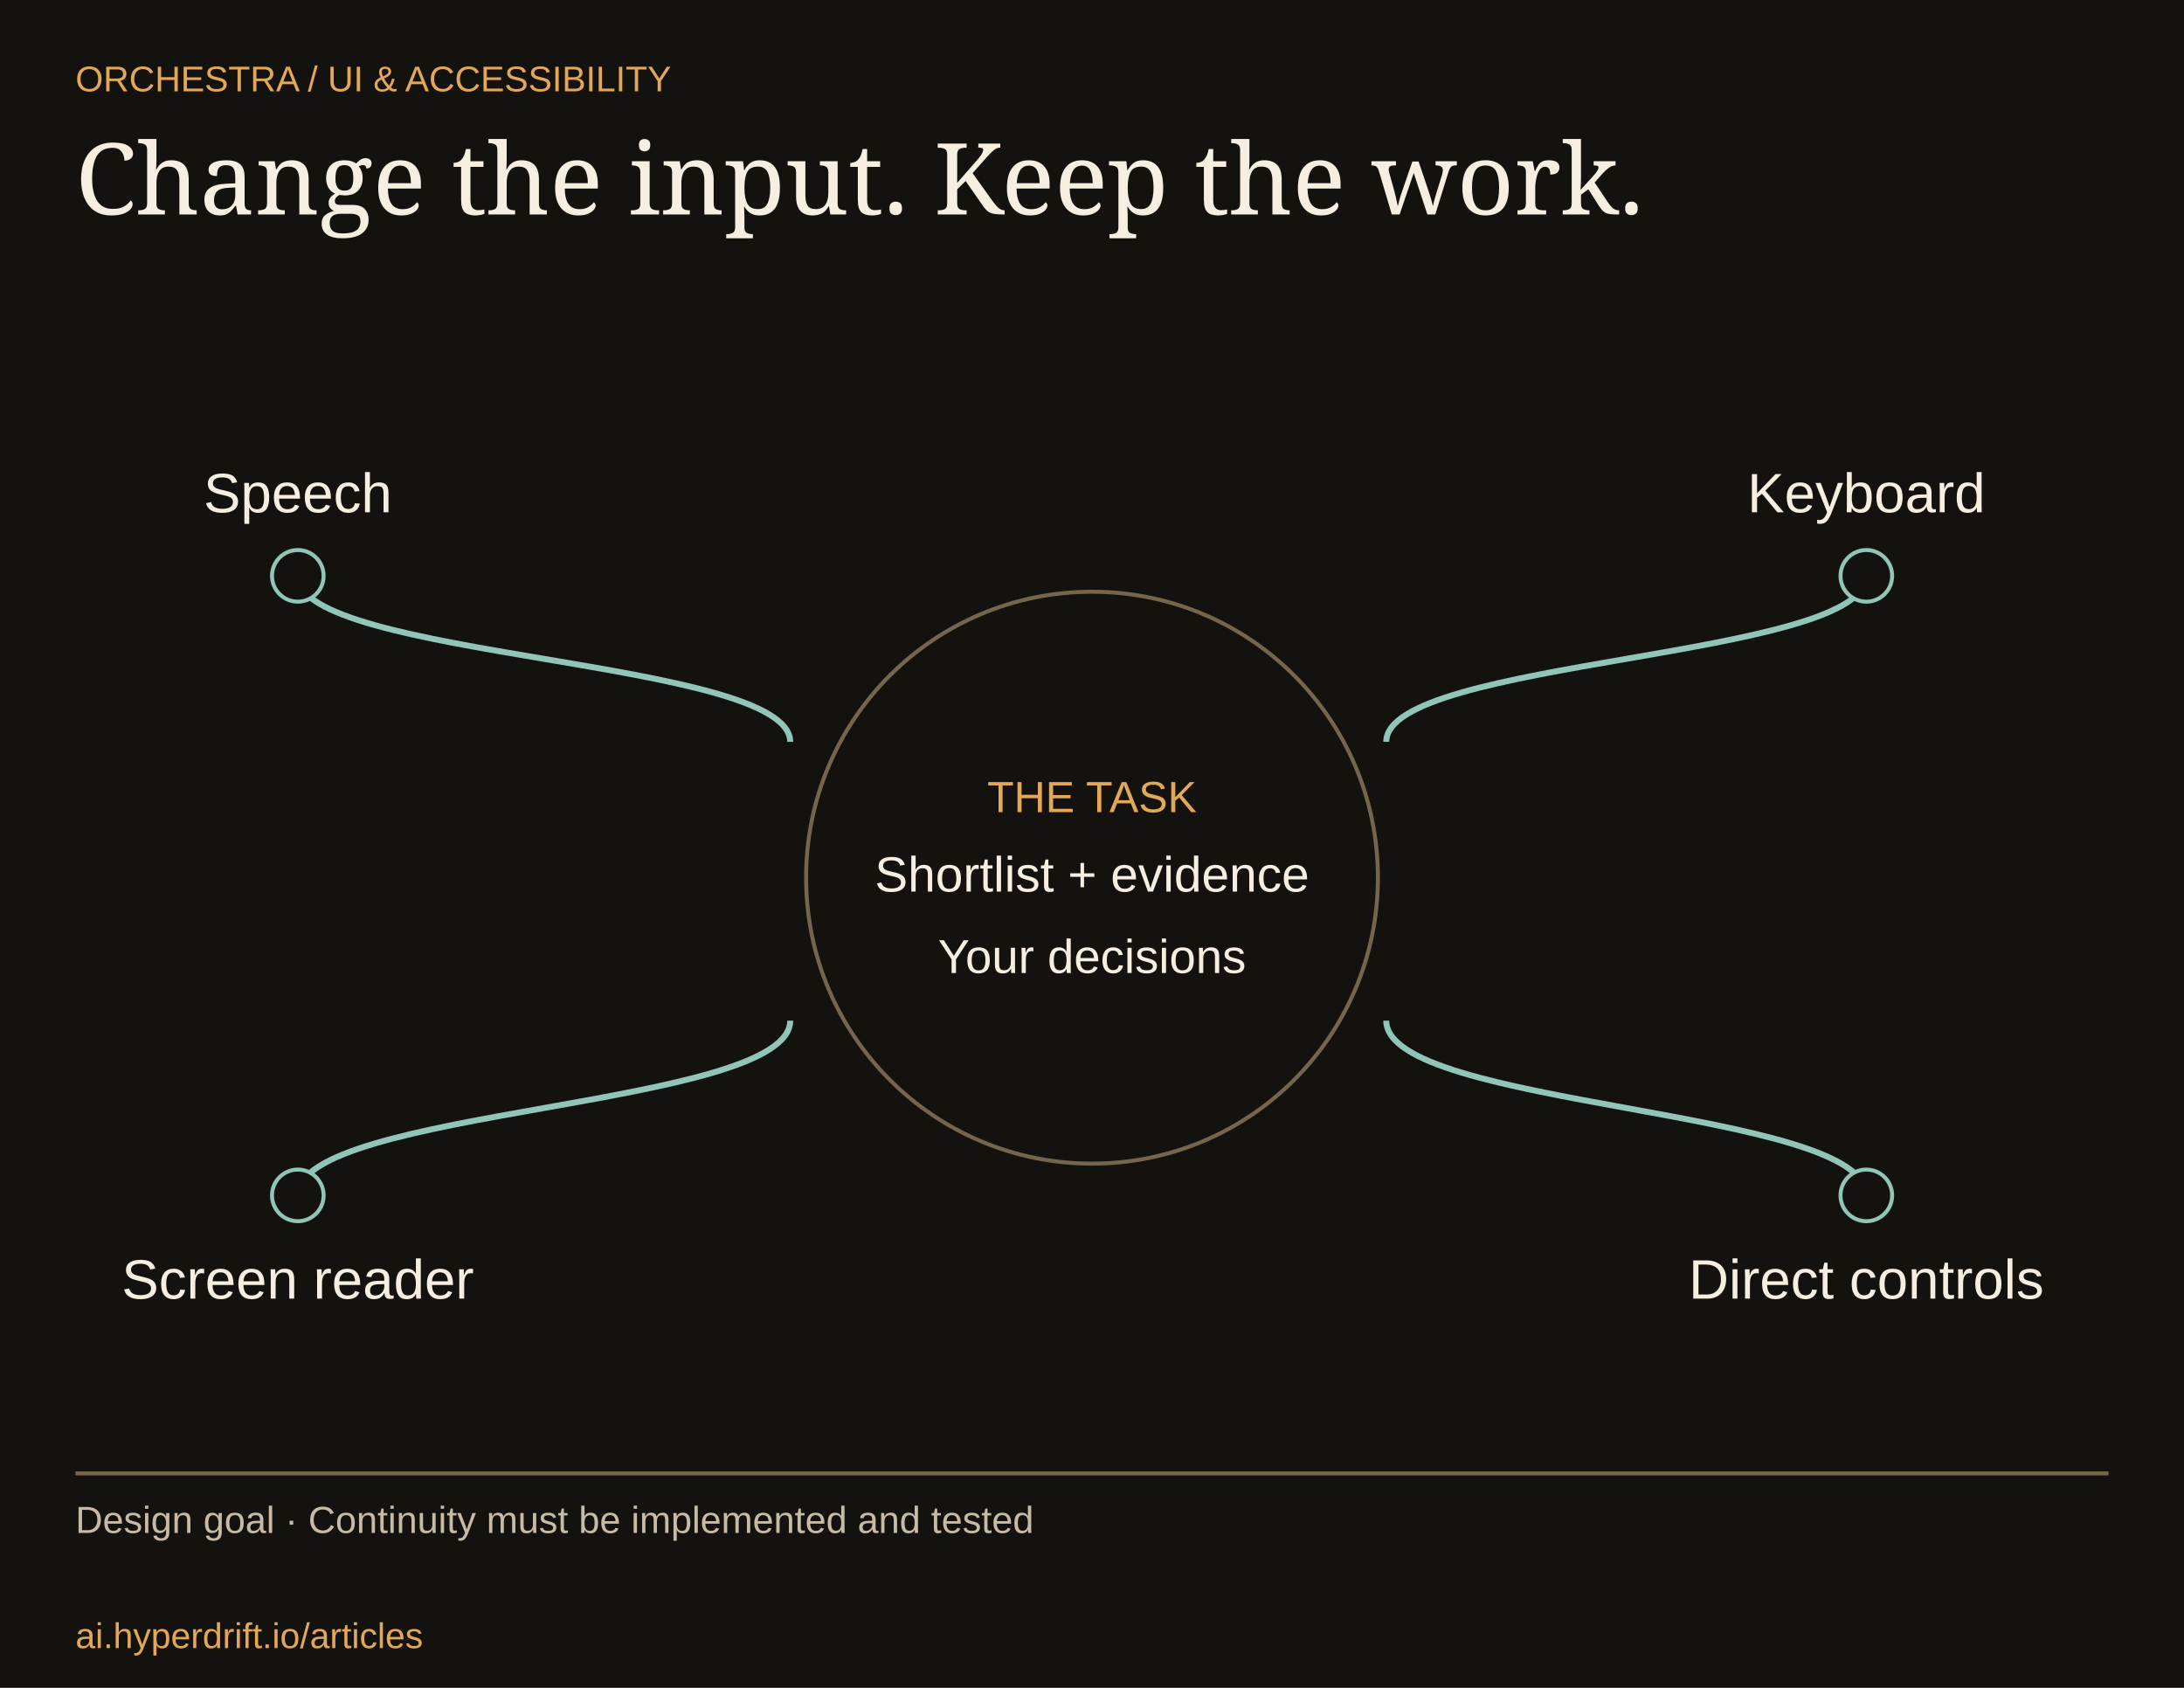
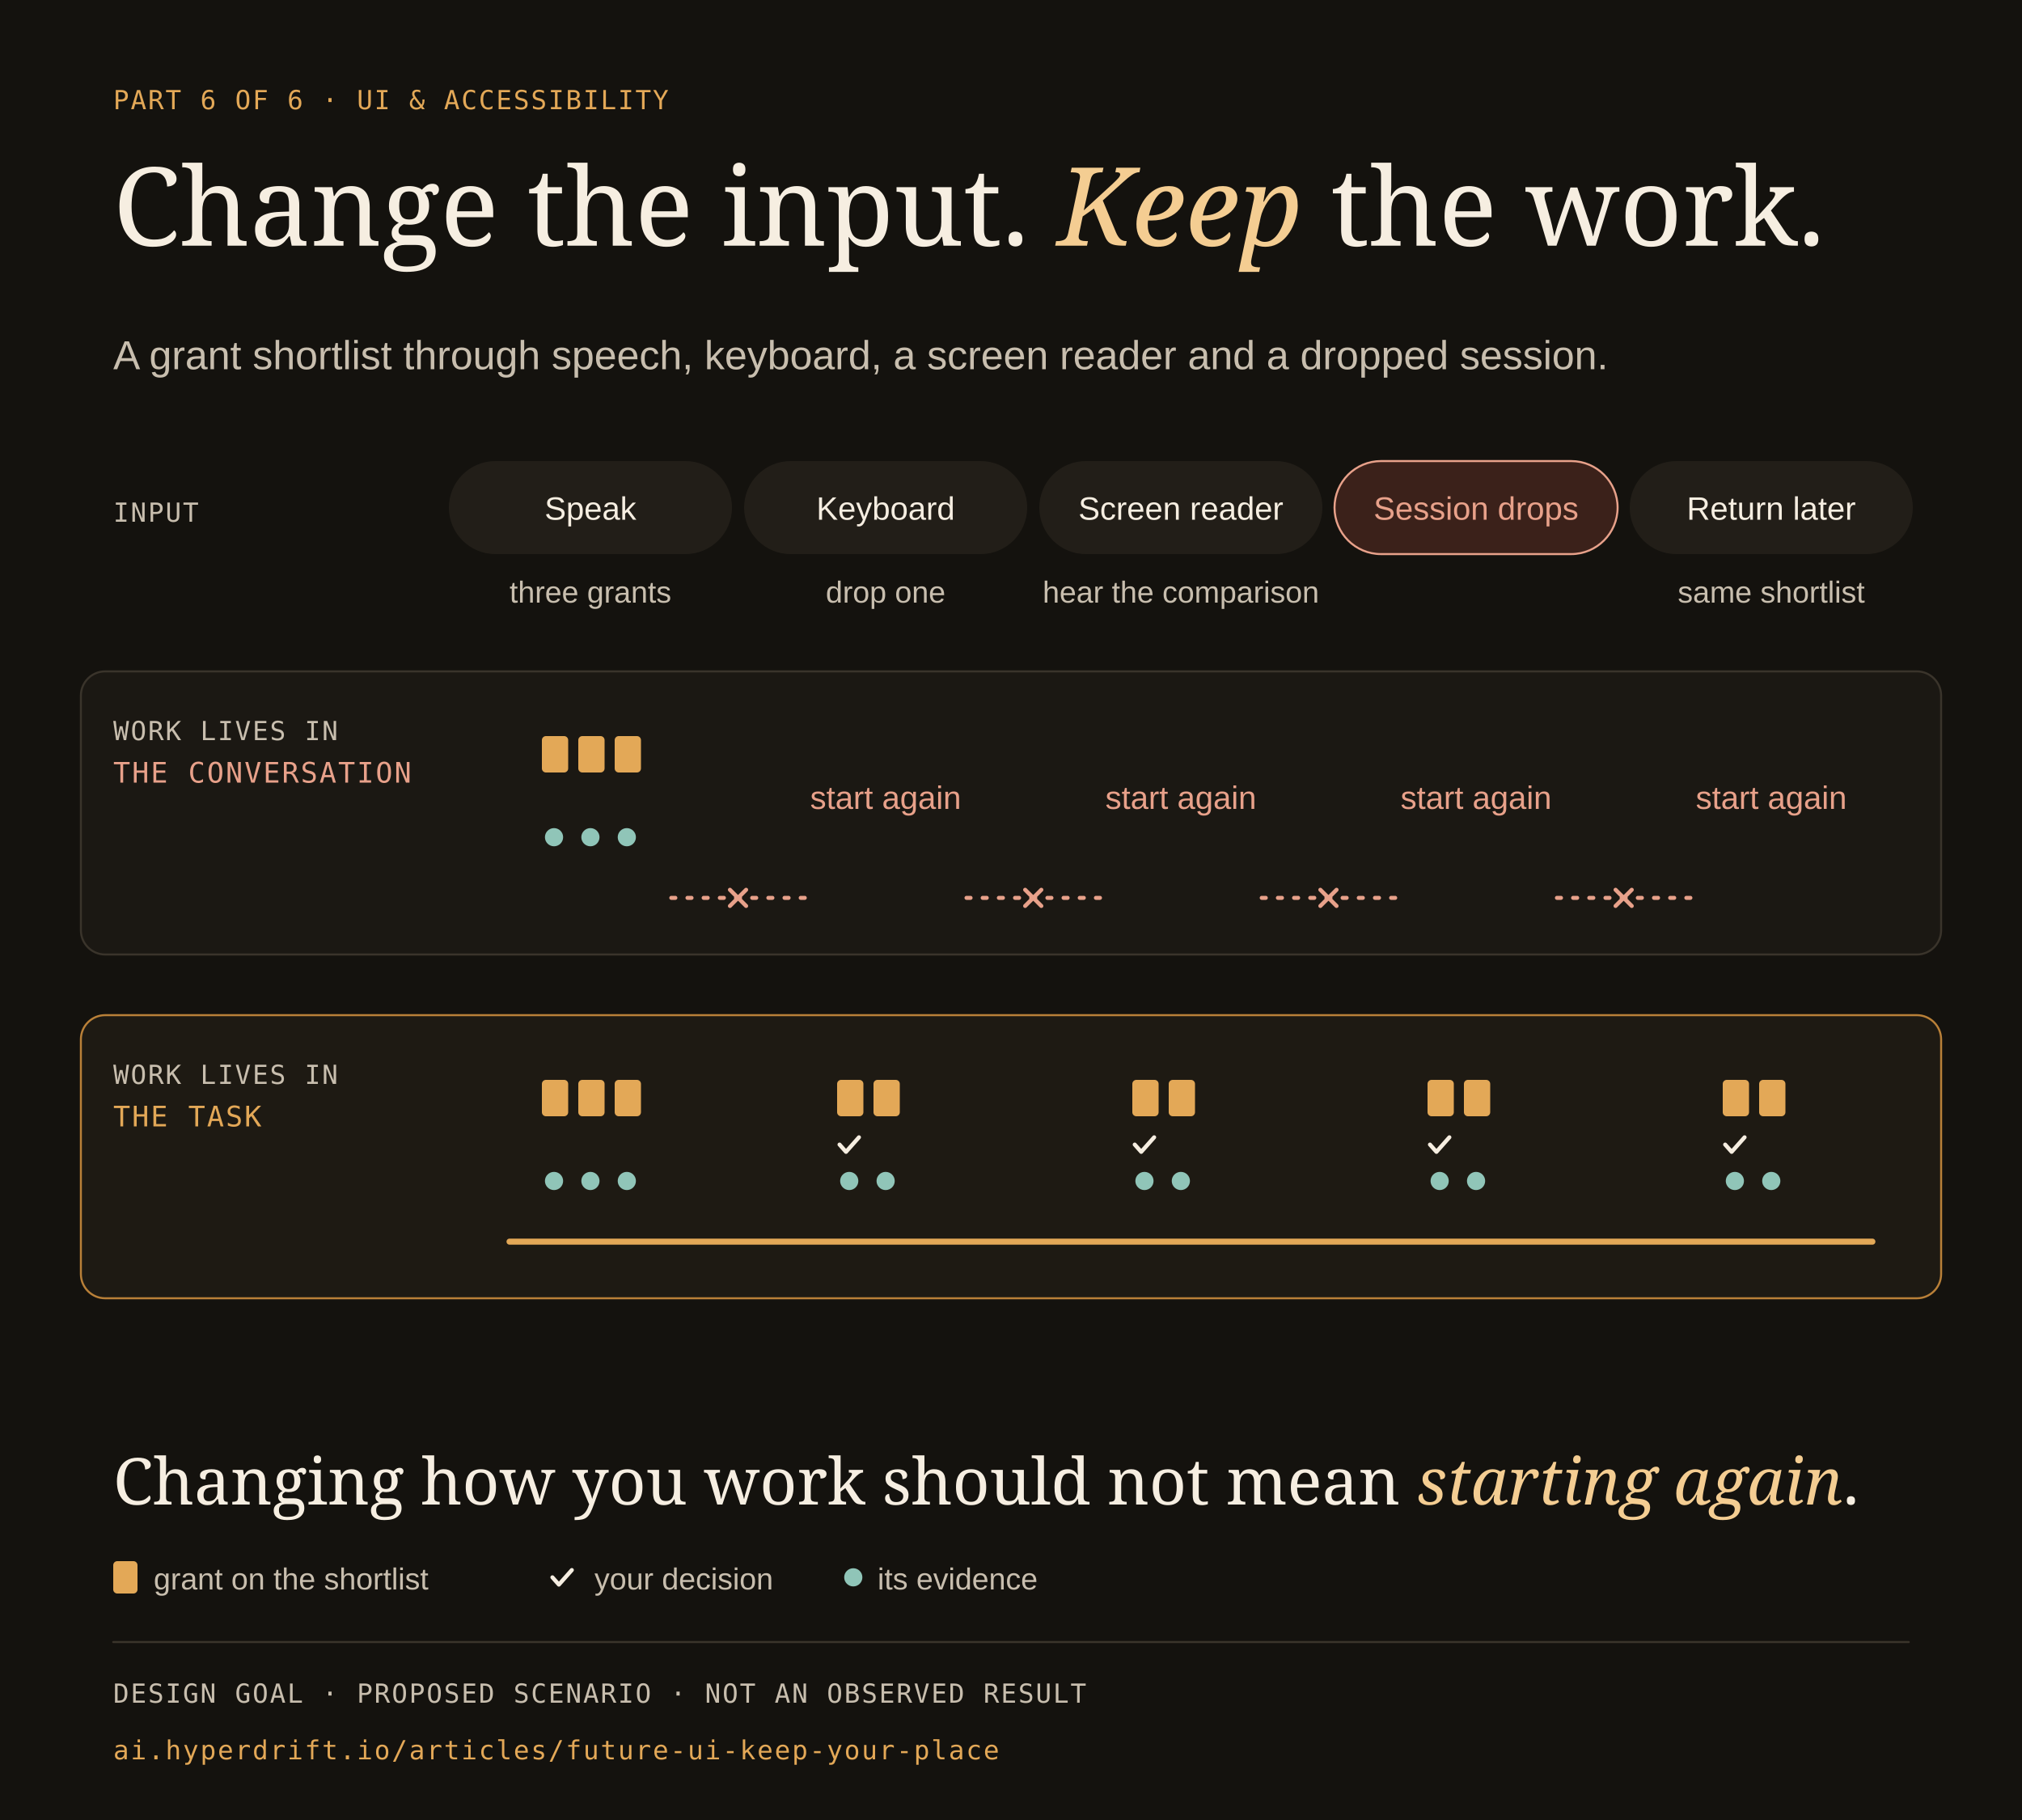
- <svg xmlns="http://www.w3.org/2000/svg" width="1100" height="850" viewBox="0 0 1100 850" role="img">
-   <rect width="1100" height="850" fill="#14120e" />
-   <text x="38" y="46" fill="#e3a857" font-size="18" text-anchor="start" font-family="Arial,sans-serif">ORCHESTRA / UI &amp; ACCESSIBILITY</text>
-   <text x="38" y="108.0" fill="#f6eee1" font-size="50" text-anchor="start" font-family="Georgia,serif">Change the input. Keep the work.</text>
-   <circle cx="550" cy="442" r="130" stroke="#e3a857" stroke-width="2" fill="#14120e" />
-   <circle cx="550" cy="442" r="144" stroke="#75654d" stroke-width="2" fill="#14120e" />
-   <text x="550" y="409" fill="#e3a857" font-size="22" text-anchor="middle" font-family="Arial,sans-serif">THE TASK</text>
-   <text x="550" y="449" fill="#f6eee1" font-size="25" text-anchor="middle" font-family="Arial,sans-serif">Shortlist + evidence</text>
-   <text x="550" y="490" fill="#f6eee1" font-size="24" text-anchor="middle" font-family="Arial,sans-serif">Your decisions</text>
-   <path d="M150 290C150 331.8 398.0 331.8 398.0 373.6" fill="none" stroke="#90c5b8" stroke-width="3" />
-   <circle cx="150" cy="290" r="13" stroke="#90c5b8" stroke-width="2" fill="#14120e" />
-   <text x="150" y="258" fill="#f6eee1" font-size="28" text-anchor="middle" font-family="Arial,sans-serif">Speech</text>
-   <path d="M940 290C940 331.8 698.2 331.8 698.2 373.6" fill="none" stroke="#90c5b8" stroke-width="3" />
-   <circle cx="940" cy="290" r="13" stroke="#90c5b8" stroke-width="2" fill="#14120e" />
-   <text x="940" y="258" fill="#f6eee1" font-size="28" text-anchor="middle" font-family="Arial,sans-serif">Keyboard</text>
-   <path d="M150 602C150 558.0 398.0 558.0 398.0 514.0" fill="none" stroke="#90c5b8" stroke-width="3" />
-   <circle cx="150" cy="602" r="13" stroke="#90c5b8" stroke-width="2" fill="#14120e" />
-   <text x="150" y="654" fill="#f6eee1" font-size="28" text-anchor="middle" font-family="Arial,sans-serif">Screen reader</text>
-   <path d="M940 602C940 558.0 698.2 558.0 698.2 514.0" fill="none" stroke="#90c5b8" stroke-width="3" />
-   <circle cx="940" cy="602" r="13" stroke="#90c5b8" stroke-width="2" fill="#14120e" />
-   <text x="940" y="654" fill="#f6eee1" font-size="28" text-anchor="middle" font-family="Arial,sans-serif">Direct controls</text>
-   <path d="M38 742L1062 742" fill="none" stroke="#75654d" stroke-width="2" />
-   <text x="38" y="772.0" fill="#c7bba8" font-size="19" text-anchor="start" font-family="Arial,sans-serif">Design goal · Continuity must be implemented and tested</text>
-   <text x="38" y="830" fill="#e3a857" font-size="18" text-anchor="start" font-family="Arial,sans-serif">ai.hyperdrift.io/articles</text>
+ <svg xmlns="http://www.w3.org/2000/svg" width="1000" height="900" viewBox="0 0 1000 900" role="img" aria-labelledby="continuity-title continuity-desc">
+   <style>.x-d{font-family:'Cormorant Garamond',Georgia,serif;font-weight:500}.x-i{font-family:'Cormorant Garamond',Georgia,serif;font-weight:500;font-style:italic}.x-s{font-family:'IBM Plex Sans','Helvetica Neue',Arial,sans-serif}.x-m{font-family:'IBM Plex Mono',Menlo,monospace;letter-spacing:.06em}</style>
+   <rect width="1000" height="900" fill="#14120e" />
+   <text x="56" y="54" class="x-m" font-size="13" fill="#e3a857" text-anchor="start">PART 6 OF 6 · UI &amp; ACCESSIBILITY</text>
+   <text x="56" y="121.5" class="x-d" font-size="54" fill="#f6eee1" text-anchor="start">Change the input. <tspan fill="#f4cd92" class="x-i">Keep</tspan> the work.</text>
+   <text x="56" y="182.58" class="x-s" font-size="20" fill="#c8beae" text-anchor="start">A grant shortlist through speech, keyboard, a screen reader and a dropped session.</text>
+   <text x="56" y="258" class="x-m" font-size="13" fill="#c8beae" text-anchor="start">INPUT</text>
+   <rect x="222" y="228" width="140" height="46" rx="23" fill="#221e18" />
+   <text x="292" y="257" class="x-s" font-size="16" fill="#f6eee1" text-anchor="middle">Speak</text>
+   <text x="292" y="298" class="x-s" font-size="15" fill="#c8beae" text-anchor="middle">three grants</text>
+   <rect x="368" y="228" width="140" height="46" rx="23" fill="#221e18" />
+   <text x="438" y="257" class="x-s" font-size="16" fill="#f6eee1" text-anchor="middle">Keyboard</text>
+   <text x="438" y="298" class="x-s" font-size="15" fill="#c8beae" text-anchor="middle">drop one</text>
+   <rect x="514" y="228" width="140" height="46" rx="23" fill="#221e18" />
+   <text x="584" y="257" class="x-s" font-size="16" fill="#f6eee1" text-anchor="middle">Screen reader</text>
+   <text x="584" y="298" class="x-s" font-size="15" fill="#c8beae" text-anchor="middle">hear the comparison</text>
+   <rect x="660" y="228" width="140" height="46" rx="23" fill="#3b211a" stroke="#e8a18a" stroke-width="1" />
+   <text x="730" y="257" class="x-s" font-size="16" fill="#e8a18a" text-anchor="middle">Session drops</text>
+   <rect x="806" y="228" width="140" height="46" rx="23" fill="#221e18" />
+   <text x="876" y="257" class="x-s" font-size="16" fill="#f6eee1" text-anchor="middle">Return later</text>
+   <text x="876" y="298" class="x-s" font-size="15" fill="#c8beae" text-anchor="middle">same shortlist</text>
+   <rect x="40" y="332" width="920" height="140" rx="12" fill="#1b1813" stroke="#3a342b" stroke-width="1" />
+   <text x="56" y="366" class="x-m" font-size="13" fill="#c8beae" text-anchor="start">WORK LIVES IN</text>
+   <text x="56" y="387" class="x-m" font-size="14" fill="#e8a18a" text-anchor="start">THE CONVERSATION</text>
+   <path d="M332 444L398 444" fill="none" stroke="#e8a18a" stroke-width="2" stroke-linecap="round" stroke-linejoin="round" stroke-dasharray="2 6" />
+   <path d="M361 440l8 8M369 440l-8 8" fill="none" stroke="#e8a18a" stroke-width="2" stroke-linecap="round" stroke-linejoin="round" />
+   <path d="M478 444L544 444" fill="none" stroke="#e8a18a" stroke-width="2" stroke-linecap="round" stroke-linejoin="round" stroke-dasharray="2 6" />
+   <path d="M507 440l8 8M515 440l-8 8" fill="none" stroke="#e8a18a" stroke-width="2" stroke-linecap="round" stroke-linejoin="round" />
+   <path d="M624 444L690 444" fill="none" stroke="#e8a18a" stroke-width="2" stroke-linecap="round" stroke-linejoin="round" stroke-dasharray="2 6" />
+   <path d="M653 440l8 8M661 440l-8 8" fill="none" stroke="#e8a18a" stroke-width="2" stroke-linecap="round" stroke-linejoin="round" />
+   <path d="M770 444L836 444" fill="none" stroke="#e8a18a" stroke-width="2" stroke-linecap="round" stroke-linejoin="round" stroke-dasharray="2 6" />
+   <path d="M799 440l8 8M807 440l-8 8" fill="none" stroke="#e8a18a" stroke-width="2" stroke-linecap="round" stroke-linejoin="round" />
+   <rect x="268" y="364" width="13" height="18" rx="2" fill="#e3a857" />
+   <rect x="286" y="364" width="13" height="18" rx="2" fill="#e3a857" />
+   <rect x="304" y="364" width="13" height="18" rx="2" fill="#e3a857" />
+   <circle cx="274" cy="414" r="4.5" fill="#90c5b8" />
+   <circle cx="292" cy="414" r="4.5" fill="#90c5b8" />
+   <circle cx="310" cy="414" r="4.5" fill="#90c5b8" />
+   <text x="438" y="400" class="x-s" font-size="16" fill="#e8a18a" text-anchor="middle">start again</text>
+   <text x="584" y="400" class="x-s" font-size="16" fill="#e8a18a" text-anchor="middle">start again</text>
+   <text x="730" y="400" class="x-s" font-size="16" fill="#e8a18a" text-anchor="middle">start again</text>
+   <text x="876" y="400" class="x-s" font-size="16" fill="#e8a18a" text-anchor="middle">start again</text>
+   <rect x="40" y="502" width="920" height="140" rx="12" fill="#1e1a13" stroke="#b98038" stroke-width="1" />
+   <text x="56" y="536" class="x-m" font-size="13" fill="#c8beae" text-anchor="start">WORK LIVES IN</text>
+   <text x="56" y="557" class="x-m" font-size="14" fill="#e3a857" text-anchor="start">THE TASK</text>
+   <path d="M252 614L926 614" fill="none" stroke="#e3a857" stroke-width="3" stroke-linecap="round" stroke-linejoin="round" />
+   <rect x="268" y="534" width="13" height="18" rx="2" fill="#e3a857" />
+   <rect x="286" y="534" width="13" height="18" rx="2" fill="#e3a857" />
+   <rect x="304" y="534" width="13" height="18" rx="2" fill="#e3a857" />
+   <circle cx="274" cy="584" r="4.5" fill="#90c5b8" />
+   <circle cx="292" cy="584" r="4.5" fill="#90c5b8" />
+   <circle cx="310" cy="584" r="4.5" fill="#90c5b8" />
+   <rect x="414" y="534" width="13" height="18" rx="2" fill="#e3a857" />
+   <rect x="432" y="534" width="13" height="18" rx="2" fill="#e3a857" />
+   <path d="M415.2 566l3.2 3.6l6.4 -7.2" fill="none" stroke="#f6eee1" stroke-width="2" stroke-linecap="round" stroke-linejoin="round" />
+   <circle cx="420" cy="584" r="4.5" fill="#90c5b8" />
+   <circle cx="438" cy="584" r="4.5" fill="#90c5b8" />
+   <rect x="560" y="534" width="13" height="18" rx="2" fill="#e3a857" />
+   <rect x="578" y="534" width="13" height="18" rx="2" fill="#e3a857" />
+   <path d="M561.2 566l3.2 3.6l6.4 -7.2" fill="none" stroke="#f6eee1" stroke-width="2" stroke-linecap="round" stroke-linejoin="round" />
+   <circle cx="566" cy="584" r="4.5" fill="#90c5b8" />
+   <circle cx="584" cy="584" r="4.5" fill="#90c5b8" />
+   <rect x="706" y="534" width="13" height="18" rx="2" fill="#e3a857" />
+   <rect x="724" y="534" width="13" height="18" rx="2" fill="#e3a857" />
+   <path d="M707.2 566l3.2 3.6l6.4 -7.2" fill="none" stroke="#f6eee1" stroke-width="2" stroke-linecap="round" stroke-linejoin="round" />
+   <circle cx="712" cy="584" r="4.5" fill="#90c5b8" />
+   <circle cx="730" cy="584" r="4.5" fill="#90c5b8" />
+   <rect x="852" y="534" width="13" height="18" rx="2" fill="#e3a857" />
+   <rect x="870" y="534" width="13" height="18" rx="2" fill="#e3a857" />
+   <path d="M853.2 566l3.2 3.6l6.4 -7.2" fill="none" stroke="#f6eee1" stroke-width="2" stroke-linecap="round" stroke-linejoin="round" />
+   <circle cx="858" cy="584" r="4.5" fill="#90c5b8" />
+   <circle cx="876" cy="584" r="4.5" fill="#90c5b8" />
+   <text x="56" y="744" class="x-d" font-size="32" fill="#f6eee1" text-anchor="start">Changing how you work should not mean <tspan fill="#f4cd92" class="x-i">starting again</tspan>.</text>
+   <rect x="56" y="772" width="12" height="16" rx="2" fill="#e3a857" />
+   <text x="76" y="786" class="x-s" font-size="15" fill="#c8beae" text-anchor="start">grant on the shortlist</text>
+   <path d="M273.2 780l3.2 3.6l6.4 -7.2" fill="none" stroke="#f6eee1" stroke-width="2" stroke-linecap="round" stroke-linejoin="round" />
+   <text x="294" y="786" class="x-s" font-size="15" fill="#c8beae" text-anchor="start">your decision</text>
+   <circle cx="422" cy="780" r="4.5" fill="#90c5b8" />
+   <text x="434" y="786" class="x-s" font-size="15" fill="#c8beae" text-anchor="start">its evidence</text>
+   <path d="M56 812L944 812" fill="none" stroke="#3a342b" stroke-width="1" stroke-linecap="round" stroke-linejoin="round" />
+   <text x="56" y="842" class="x-m" font-size="13" fill="#c8beae" text-anchor="start">DESIGN GOAL · PROPOSED SCENARIO · NOT AN OBSERVED RESULT</text>
+   <text x="56" y="870" class="x-m" font-size="13" fill="#e3a857" text-anchor="start">ai.hyperdrift.io/articles/future-ui-keep-your-place</text>
</svg>
